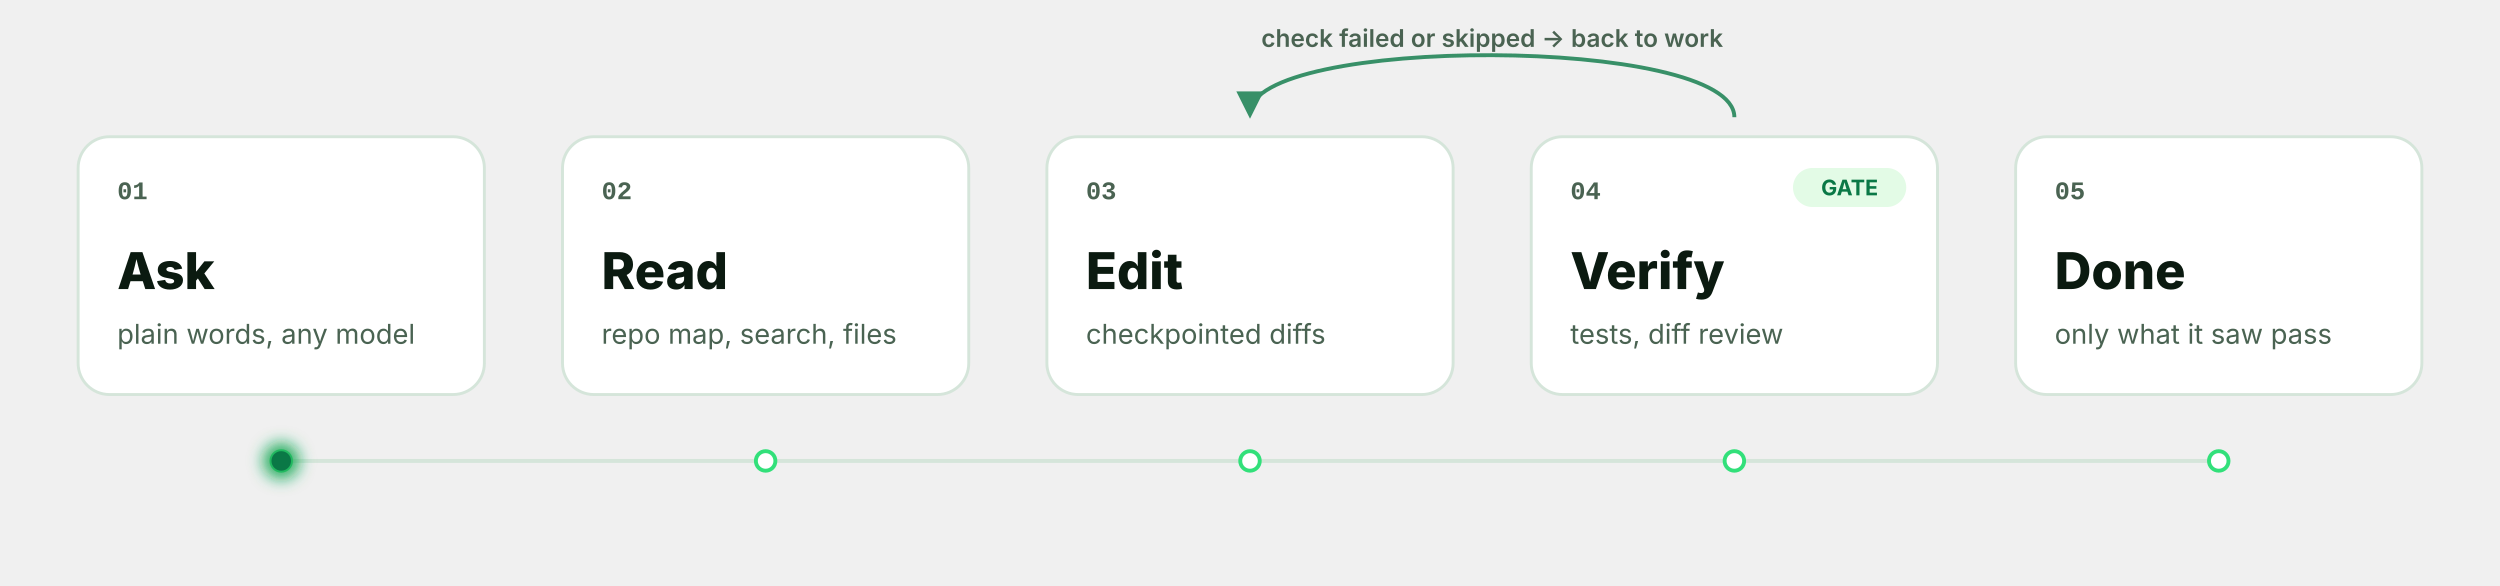
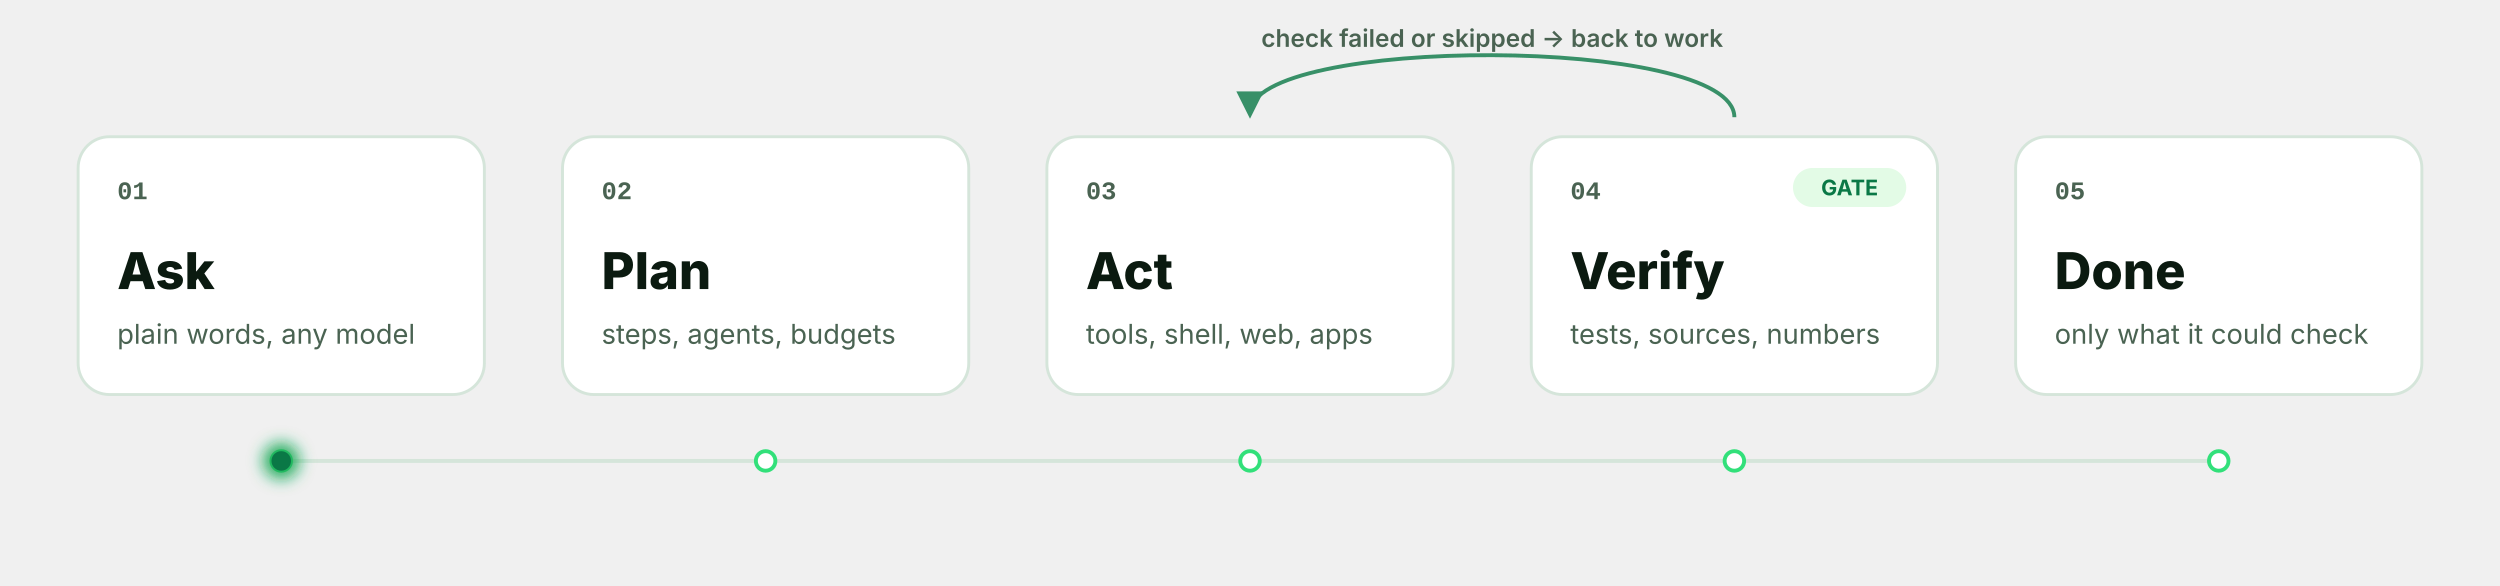
<svg xmlns="http://www.w3.org/2000/svg" width="1280" height="300" viewBox="0 0 1280 300" role="img" aria-labelledby="t d">
  <defs>
    <linearGradient id="trk" x1="0" x2="1">
      <stop offset="0" stop-color="#32E07A" stop-opacity=".15" />
      <stop offset=".5" stop-color="#7CFF5E" />
      <stop offset="1" stop-color="#0ED168" stop-opacity=".15" />
    </linearGradient>
    <marker id="ah" viewBox="0 0 10 10" refX="8" refY="5" markerWidth="7" markerHeight="7" orient="auto">
      <path d="M0 0L10 5L0 10z" fill="#0A7846" />
    </marker>
    <filter id="g" x="-100%" y="-100%" width="300%" height="300%">
      <feGaussianBlur stdDeviation="4" />
    </filter>
  </defs>
  <style>
@media (prefers-reduced-motion: no-preference) {
.c0{animation:c0 10s ease-in-out infinite}
@keyframes c0{0%,4%{stroke:#D5E5DA}7%,18%{stroke:#18A957}22%,100%{stroke:#D5E5DA}}
.n0{animation:n0 10s ease-in-out infinite}
@keyframes n0{0%,4%{fill:#4A6352}7%,18%{fill:#0A7846}22%,100%{fill:#4A6352}}
.c1{animation:c1 10s ease-in-out infinite}
@keyframes c1{0%,19%{stroke:#D5E5DA}22%,33%{stroke:#18A957}37%,100%{stroke:#D5E5DA}}
.n1{animation:n1 10s ease-in-out infinite}
@keyframes n1{0%,19%{fill:#4A6352}22%,33%{fill:#0A7846}37%,100%{fill:#4A6352}}
.c2{animation:c2 10s ease-in-out infinite}
@keyframes c2{0%,34%{stroke:#D5E5DA}37%,48%{stroke:#18A957}52%,100%{stroke:#D5E5DA}}
.n2{animation:n2 10s ease-in-out infinite}
@keyframes n2{0%,34%{fill:#4A6352}37%,48%{fill:#0A7846}52%,100%{fill:#4A6352}}
.c3{animation:c3 10s ease-in-out infinite}
@keyframes c3{0%,49%{stroke:#D5E5DA}52%,63%{stroke:#0A7846}67%,100%{stroke:#D5E5DA}}
.n3{animation:n3 10s ease-in-out infinite}
@keyframes n3{0%,49%{fill:#4A6352}52%,63%{fill:#0A7846}67%,100%{fill:#4A6352}}
.c4{animation:c4 10s ease-in-out infinite}
@keyframes c4{0%,64%{stroke:#D5E5DA}67%,78%{stroke:#18A957}82%,100%{stroke:#D5E5DA}}
.n4{animation:n4 10s ease-in-out infinite}
@keyframes n4{0%,64%{fill:#4A6352}67%,78%{fill:#0A7846}82%,100%{fill:#4A6352}}
.pulse{animation:pulse 10s linear infinite}
@keyframes pulse{0%{transform:translateX(0);opacity:0}4%{opacity:1}76%{transform:translateX(992px);opacity:1}84%,100%{transform:translateX(992px);opacity:0}}
.retry{stroke-dasharray:6 7;animation:dash 1.2s linear infinite}
@keyframes dash{to{stroke-dashoffset:-26}}
}
</style>
  <g font-family="Inter, -apple-system, 'Segoe UI', Helvetica, Arial, sans-serif">
    <path d="M888 60 C 888 18, 640 18, 640 58" class="retry" fill="none" stroke="#0A7846" stroke-width="2" marker-end="url(#ah)" opacity=".8" />
    <text x="764" y="24" text-anchor="middle" font-size="12.5" font-weight="600" fill="#4A6352">check failed or skipped → back to work</text>
    <g>
      <rect class="c0" x="40" y="70" width="208" height="132" rx="16" fill="#FFFFFF" stroke="#D5E5DA" stroke-width="1.5" />
      <text class="n0" x="60" y="102" font-family="ui-monospace, 'SF Mono', SFMono-Regular, Menlo, Consolas, 'Liberation Mono', monospace" font-size="13" font-weight="700" fill="#4A6352">01</text>
      <text x="60" y="148" font-size="26" font-weight="800" fill="#0B1A10">Ask</text>
      <text x="60" y="176" font-size="14" fill="#4A6352">plain words, any model</text>
    </g>
    <g>
      <rect class="c1" x="288" y="70" width="208" height="132" rx="16" fill="#FFFFFF" stroke="#D5E5DA" stroke-width="1.5" />
      <text class="n1" x="308" y="102" font-family="ui-monospace, 'SF Mono', SFMono-Regular, Menlo, Consolas, 'Liberation Mono', monospace" font-size="13" font-weight="700" fill="#4A6352">02</text>
-       <text x="308" y="148" font-size="26" font-weight="800" fill="#0B1A10">Read</text>
-       <text x="308" y="176" font-size="14" fill="#4A6352">repo map, search, files</text>
+       <text x="308" y="148" font-size="26" font-weight="800" fill="#0B1A10">Plan</text>
+       <text x="308" y="176" font-size="14" fill="#4A6352">steps, agents, budgets</text>
    </g>
    <g>
      <rect class="c2" x="536" y="70" width="208" height="132" rx="16" fill="#FFFFFF" stroke="#D5E5DA" stroke-width="1.5" />
      <text class="n2" x="556" y="102" font-family="ui-monospace, 'SF Mono', SFMono-Regular, Menlo, Consolas, 'Liberation Mono', monospace" font-size="13" font-weight="700" fill="#4A6352">03</text>
-       <text x="556" y="148" font-size="26" font-weight="800" fill="#0B1A10">Edit</text>
-       <text x="556" y="176" font-size="14" fill="#4A6352">checkpointed diffs</text>
+       <text x="556" y="148" font-size="26" font-weight="800" fill="#0B1A10">Act</text>
+       <text x="556" y="176" font-size="14" fill="#4A6352">tools, shell, web, apps</text>
    </g>
    <g>
      <rect class="c3" x="784" y="70" width="208" height="132" rx="16" fill="#FFFFFF" stroke="#D5E5DA" stroke-width="1.5" />
      <text class="n3" x="804" y="102" font-family="ui-monospace, 'SF Mono', SFMono-Regular, Menlo, Consolas, 'Liberation Mono', monospace" font-size="13" font-weight="700" fill="#4A6352">04</text>
      <rect x="918" y="86" width="58" height="20" rx="10" fill="#E3FBE6" />
      <text x="947" y="100" text-anchor="middle" font-size="11" font-weight="700" fill="#0A7846">GATE</text>
      <text x="804" y="148" font-size="26" font-weight="800" fill="#0B1A10">Verify</text>
-       <text x="804" y="176" font-size="14" fill="#4A6352">tests, diff review</text>
+       <text x="804" y="176" font-size="14" fill="#4A6352">tests, sources, numbers</text>
    </g>
    <g>
      <rect class="c4" x="1032" y="70" width="208" height="132" rx="16" fill="#FFFFFF" stroke="#D5E5DA" stroke-width="1.5" />
      <text class="n4" x="1052" y="102" font-family="ui-monospace, 'SF Mono', SFMono-Regular, Menlo, Consolas, 'Liberation Mono', monospace" font-size="13" font-weight="700" fill="#4A6352">05</text>
      <text x="1052" y="148" font-size="26" font-weight="800" fill="#0B1A10">Done</text>
-       <text x="1052" y="176" font-size="14" fill="#4A6352">only what it saw pass</text>
+       <text x="1052" y="176" font-size="14" fill="#4A6352">only what it could check</text>
    </g>
    <path d="M144 236 H1136" stroke="#D5E5DA" stroke-width="2" fill="none" />
    <path d="M144 236 H1136" stroke="url(#trk)" stroke-width="2" fill="none" opacity=".7" />
    <circle cx="144" cy="236" r="5" fill="#FFFFFF" stroke="#32E07A" stroke-width="2" />
    <circle cx="392" cy="236" r="5" fill="#FFFFFF" stroke="#32E07A" stroke-width="2" />
    <circle cx="640" cy="236" r="5" fill="#FFFFFF" stroke="#32E07A" stroke-width="2" />
    <circle cx="888" cy="236" r="5" fill="#FFFFFF" stroke="#32E07A" stroke-width="2" />
    <circle cx="1136" cy="236" r="5" fill="#FFFFFF" stroke="#32E07A" stroke-width="2" />
    <g class="pulse">
      <circle cx="144" cy="236" r="9" fill="#18A957" filter="url(#g)" />
      <circle cx="144" cy="236" r="5" fill="#0A7846" />
    </g>
  </g>
</svg>
